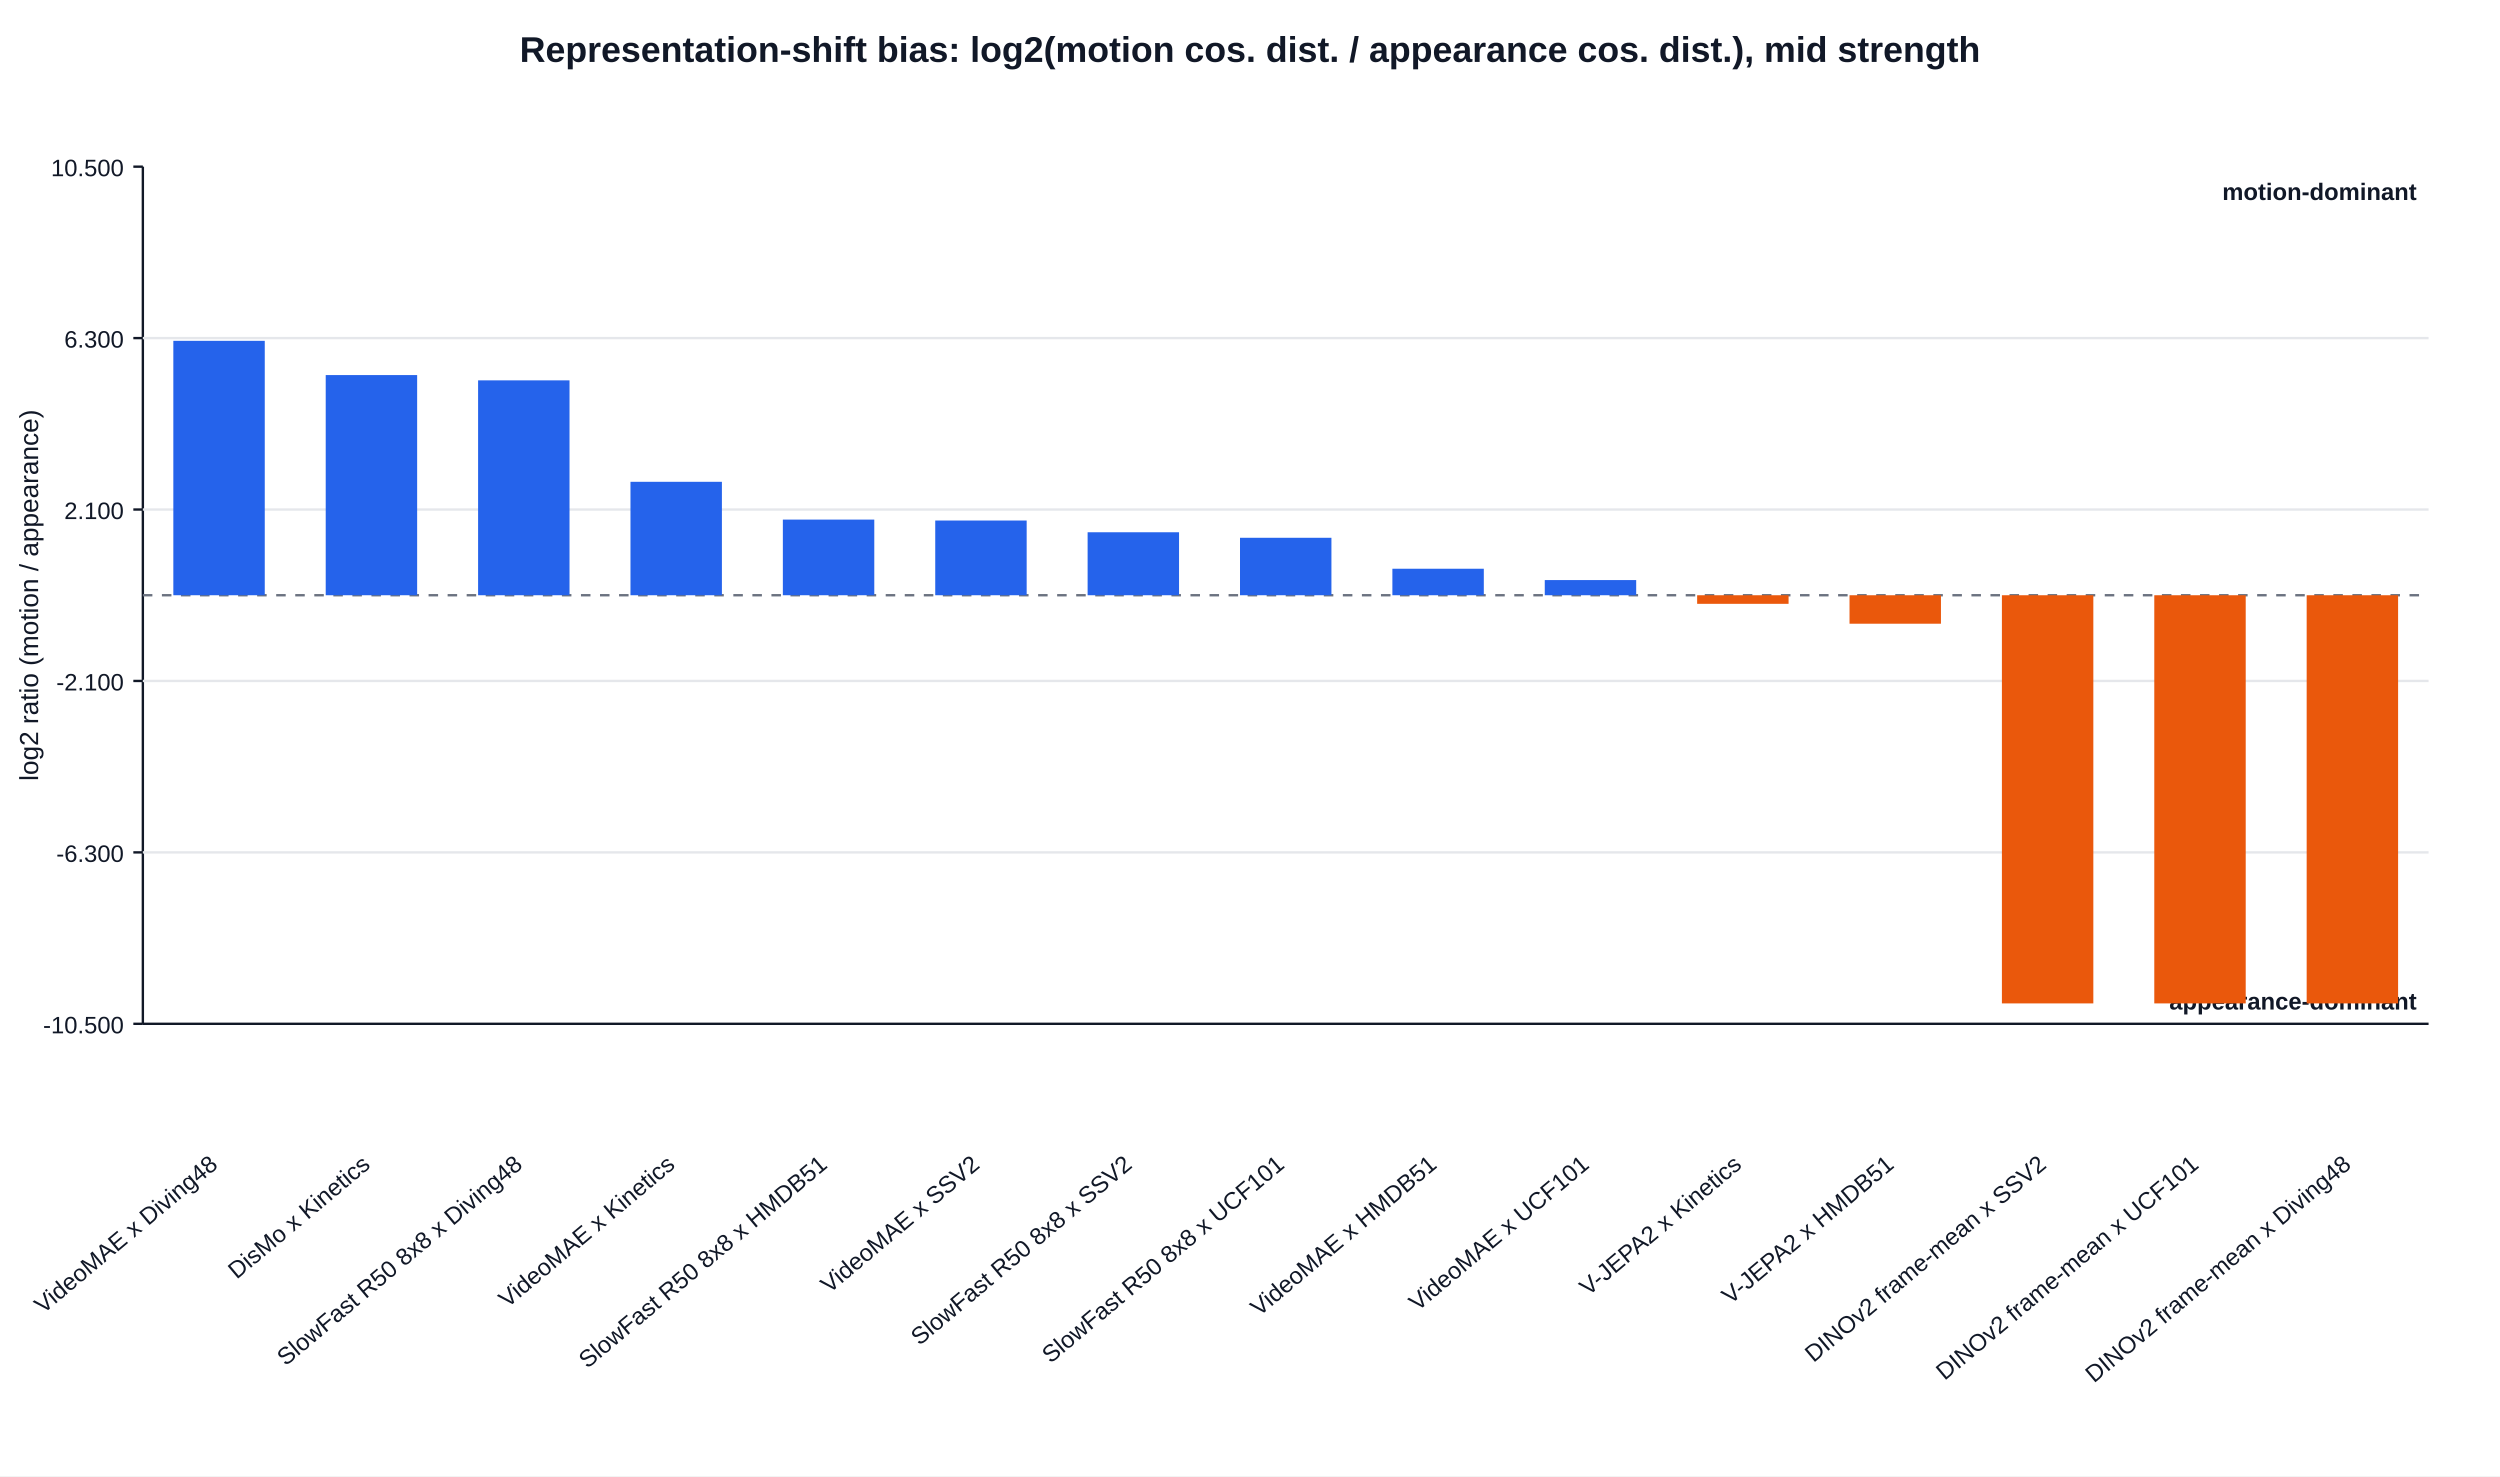
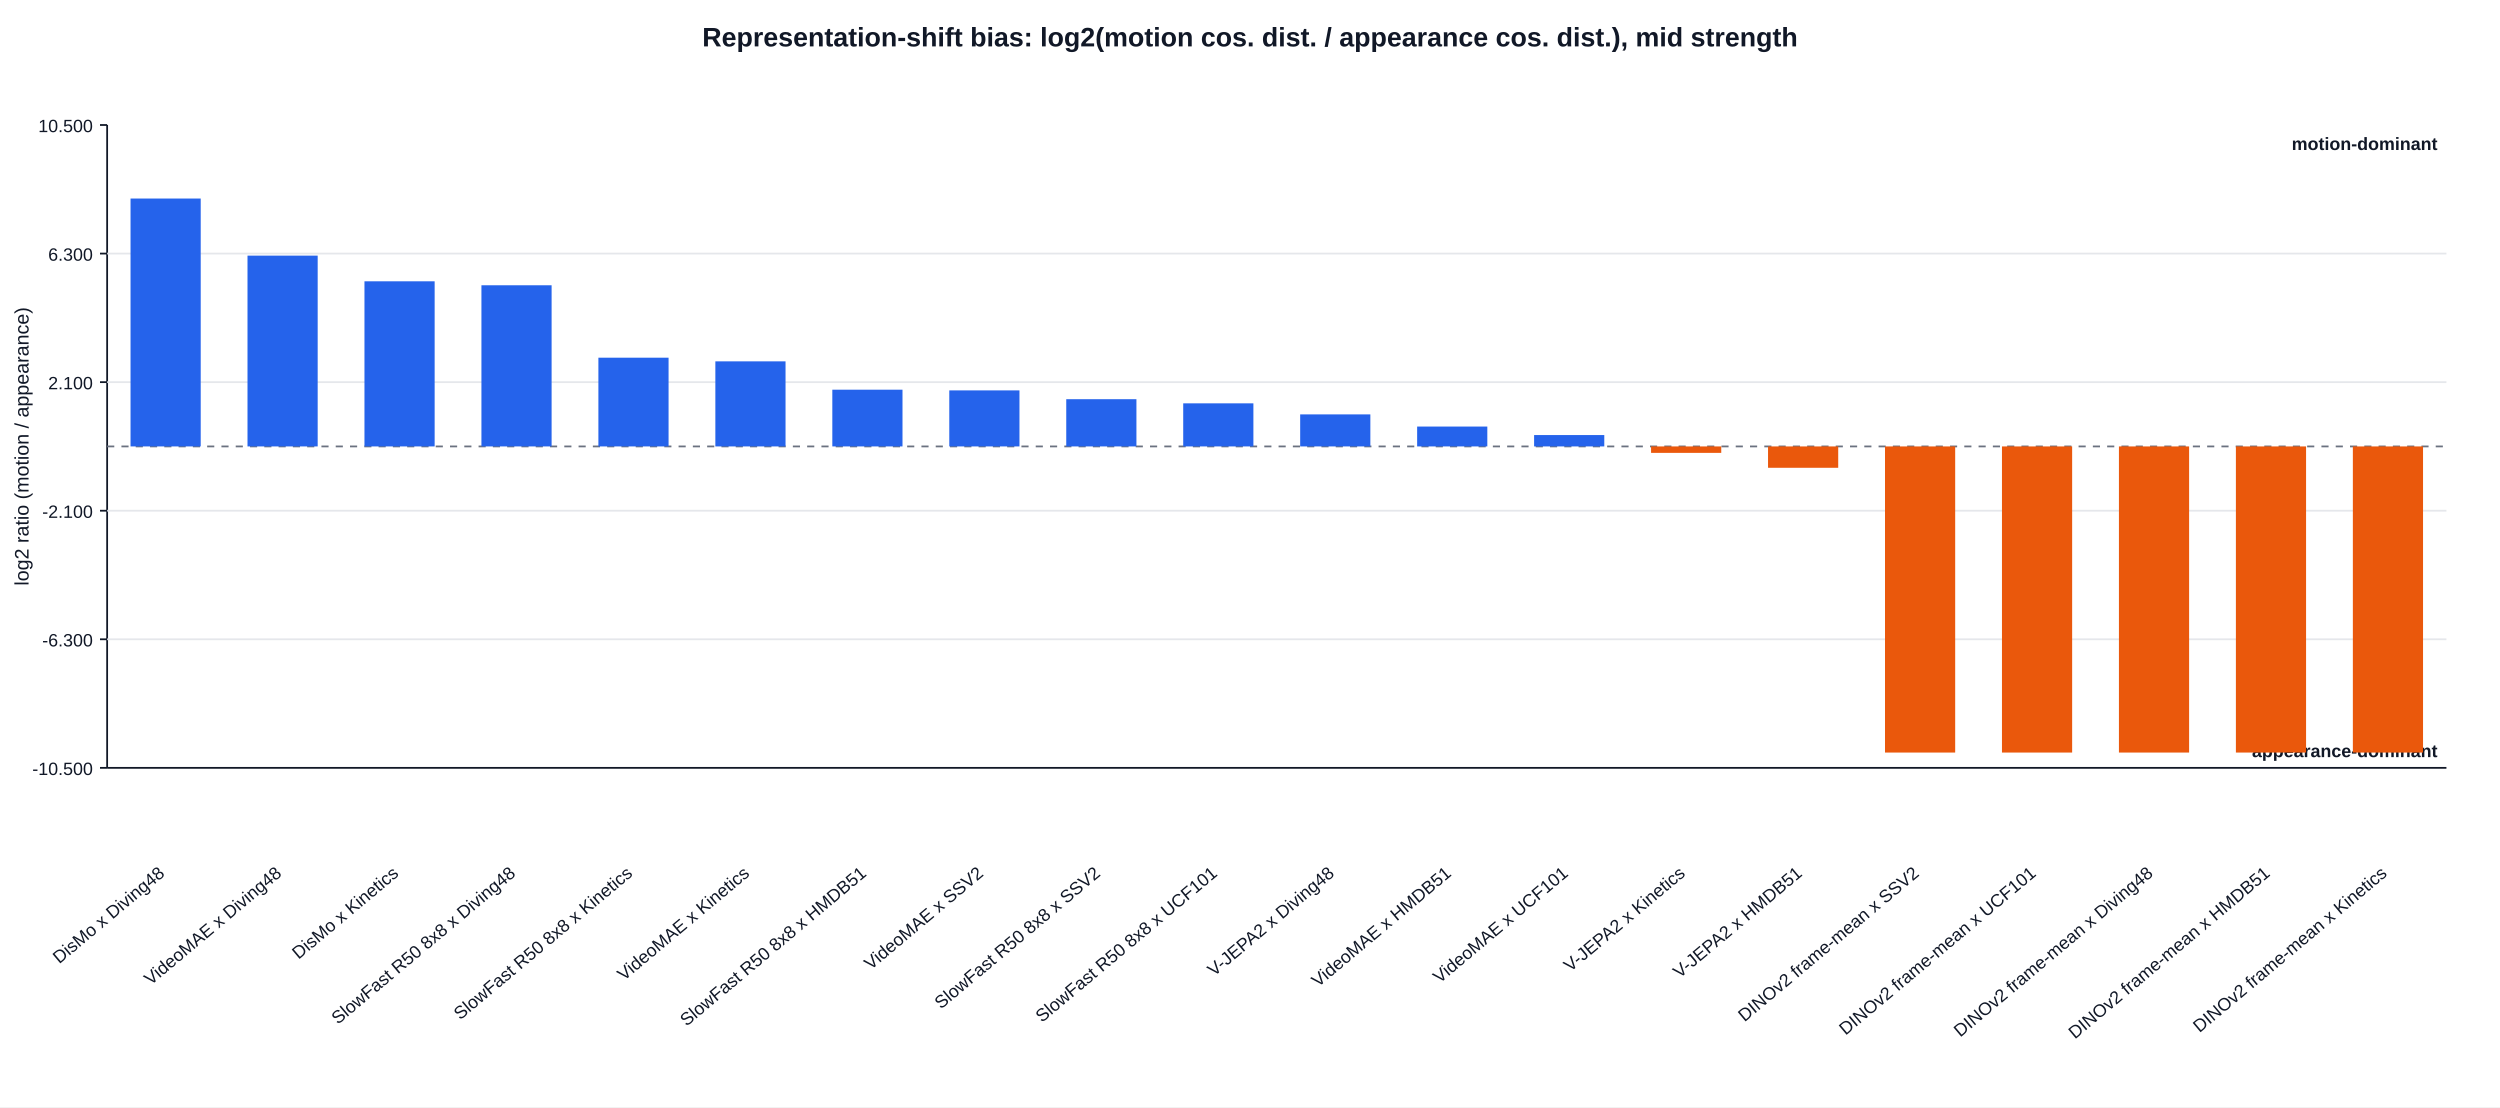
- <svg xmlns="http://www.w3.org/2000/svg" width="1050" height="620" viewBox="0 0 1050 620">
+ <svg xmlns="http://www.w3.org/2000/svg" width="1400" height="620" viewBox="0 0 1400 620">
  <rect width="100%" height="100%" fill="#ffffff" />
  <style>text { font-family: Arial, Helvetica, sans-serif; fill: #111827; }</style>
-   <text x="525.00" y="26.00" font-size="15" font-weight="700" text-anchor="middle">Representation-shift bias: log2(motion cos. dist. / appearance cos. dist.), mid strength</text>
+   <text x="700.00" y="26.00" font-size="15" font-weight="700" text-anchor="middle">Representation-shift bias: log2(motion cos. dist. / appearance cos. dist.), mid strength</text>
  <text x="16.00" y="250.00" font-size="11" font-weight="400" text-anchor="middle" transform="rotate(-90 16.00 250.00)">log2 ratio (motion / appearance)</text>
-   <line x1="60" y1="430" x2="1020" y2="430" stroke="#111827" stroke-width="1" />
+   <line x1="60" y1="430" x2="1370" y2="430" stroke="#111827" stroke-width="1" />
  <line x1="60" y1="70" x2="60" y2="430" stroke="#111827" stroke-width="1" />
  <line x1="56" y1="430.00" x2="60" y2="430.00" stroke="#111827" />
  <text x="52.00" y="434.00" font-size="10" font-weight="400" text-anchor="end">-10.500</text>
  <line x1="56" y1="358.00" x2="60" y2="358.00" stroke="#111827" />
  <text x="52.00" y="362.00" font-size="10" font-weight="400" text-anchor="end">-6.300</text>
-   <line x1="60" y1="358.00" x2="1020" y2="358.00" stroke="#e5e7eb" stroke-width="1" />
+   <line x1="60" y1="358.00" x2="1370" y2="358.00" stroke="#e5e7eb" stroke-width="1" />
  <line x1="56" y1="286.00" x2="60" y2="286.00" stroke="#111827" />
  <text x="52.00" y="290.00" font-size="10" font-weight="400" text-anchor="end">-2.100</text>
-   <line x1="60" y1="286.00" x2="1020" y2="286.00" stroke="#e5e7eb" stroke-width="1" />
+   <line x1="60" y1="286.00" x2="1370" y2="286.00" stroke="#e5e7eb" stroke-width="1" />
  <line x1="56" y1="214.00" x2="60" y2="214.00" stroke="#111827" />
  <text x="52.00" y="218.00" font-size="10" font-weight="400" text-anchor="end">2.100</text>
-   <line x1="60" y1="214.00" x2="1020" y2="214.00" stroke="#e5e7eb" stroke-width="1" />
+   <line x1="60" y1="214.00" x2="1370" y2="214.00" stroke="#e5e7eb" stroke-width="1" />
  <line x1="56" y1="142.00" x2="60" y2="142.00" stroke="#111827" />
  <text x="52.00" y="146.00" font-size="10" font-weight="400" text-anchor="end">6.300</text>
-   <line x1="60" y1="142.00" x2="1020" y2="142.00" stroke="#e5e7eb" stroke-width="1" />
+   <line x1="60" y1="142.00" x2="1370" y2="142.00" stroke="#e5e7eb" stroke-width="1" />
  <line x1="56" y1="70.00" x2="60" y2="70.00" stroke="#111827" />
  <text x="52.00" y="74.00" font-size="10" font-weight="400" text-anchor="end">10.500</text>
-   <line x1="60" y1="250.00" x2="1020" y2="250.00" stroke="#6b7280" stroke-dasharray="4 4" />
-   <text x="1015.00" y="84.00" font-size="10" font-weight="600" text-anchor="end">motion-dominant</text>
-   <text x="1015.00" y="424.00" font-size="10" font-weight="600" text-anchor="end">appearance-dominant</text>
-   <rect x="72.80" y="143.15" width="38.40" height="106.85" fill="#2563eb" />
-   <text x="92.00" y="490.00" font-size="10" font-weight="400" text-anchor="end" transform="rotate(-40 92.00 490.00)">VideoMAE x Diving48</text>
-   <rect x="136.80" y="157.53" width="38.40" height="92.47" fill="#2563eb" />
-   <text x="156.00" y="490.00" font-size="10" font-weight="400" text-anchor="end" transform="rotate(-40 156.00 490.00)">DisMo x Kinetics</text>
-   <rect x="200.80" y="159.75" width="38.40" height="90.25" fill="#2563eb" />
-   <text x="220.00" y="490.00" font-size="10" font-weight="400" text-anchor="end" transform="rotate(-40 220.00 490.00)">SlowFast R50 8x8 x Diving48</text>
-   <rect x="264.80" y="202.36" width="38.40" height="47.64" fill="#2563eb" />
-   <text x="284.00" y="490.00" font-size="10" font-weight="400" text-anchor="end" transform="rotate(-40 284.00 490.00)">VideoMAE x Kinetics</text>
-   <rect x="328.80" y="218.23" width="38.40" height="31.77" fill="#2563eb" />
-   <text x="348.00" y="490.00" font-size="10" font-weight="400" text-anchor="end" transform="rotate(-40 348.00 490.00)">SlowFast R50 8x8 x HMDB51</text>
-   <rect x="392.80" y="218.62" width="38.40" height="31.38" fill="#2563eb" />
-   <text x="412.00" y="490.00" font-size="10" font-weight="400" text-anchor="end" transform="rotate(-40 412.00 490.00)">VideoMAE x SSV2</text>
-   <rect x="456.80" y="223.55" width="38.40" height="26.45" fill="#2563eb" />
-   <text x="476.00" y="490.00" font-size="10" font-weight="400" text-anchor="end" transform="rotate(-40 476.00 490.00)">SlowFast R50 8x8 x SSV2</text>
-   <rect x="520.80" y="225.87" width="38.40" height="24.13" fill="#2563eb" />
-   <text x="540.00" y="490.00" font-size="10" font-weight="400" text-anchor="end" transform="rotate(-40 540.00 490.00)">SlowFast R50 8x8 x UCF101</text>
-   <rect x="584.80" y="238.87" width="38.40" height="11.13" fill="#2563eb" />
-   <text x="604.00" y="490.00" font-size="10" font-weight="400" text-anchor="end" transform="rotate(-40 604.00 490.00)">VideoMAE x HMDB51</text>
-   <rect x="648.80" y="243.63" width="38.40" height="6.37" fill="#2563eb" />
-   <text x="668.00" y="490.00" font-size="10" font-weight="400" text-anchor="end" transform="rotate(-40 668.00 490.00)">VideoMAE x UCF101</text>
-   <rect x="712.80" y="250.00" width="38.40" height="3.61" fill="#ea580c" />
-   <text x="732.00" y="490.00" font-size="10" font-weight="400" text-anchor="end" transform="rotate(-40 732.00 490.00)">V-JEPA2 x Kinetics</text>
-   <rect x="776.80" y="250.00" width="38.40" height="11.96" fill="#ea580c" />
-   <text x="796.00" y="490.00" font-size="10" font-weight="400" text-anchor="end" transform="rotate(-40 796.00 490.00)">V-JEPA2 x HMDB51</text>
-   <rect x="840.80" y="250.00" width="38.40" height="171.43" fill="#ea580c" />
-   <text x="860.00" y="490.00" font-size="10" font-weight="400" text-anchor="end" transform="rotate(-40 860.00 490.00)">DINOv2 frame-mean x SSV2</text>
-   <rect x="904.80" y="250.00" width="38.40" height="171.43" fill="#ea580c" />
-   <text x="924.00" y="490.00" font-size="10" font-weight="400" text-anchor="end" transform="rotate(-40 924.00 490.00)">DINOv2 frame-mean x UCF101</text>
-   <rect x="968.80" y="250.00" width="38.40" height="171.43" fill="#ea580c" />
-   <text x="988.00" y="490.00" font-size="10" font-weight="400" text-anchor="end" transform="rotate(-40 988.00 490.00)">DINOv2 frame-mean x Diving48</text>
+   <line x1="60" y1="250.00" x2="1370" y2="250.00" stroke="#6b7280" stroke-dasharray="4 4" />
+   <text x="1365.00" y="84.00" font-size="10" font-weight="600" text-anchor="end">motion-dominant</text>
+   <text x="1365.00" y="424.00" font-size="10" font-weight="600" text-anchor="end">appearance-dominant</text>
+   <rect x="73.10" y="111.18" width="39.30" height="138.82" fill="#2563eb" />
+   <text x="92.75" y="490.00" font-size="10" font-weight="400" text-anchor="end" transform="rotate(-40 92.75 490.00)">DisMo x Diving48</text>
+   <rect x="138.60" y="143.15" width="39.30" height="106.85" fill="#2563eb" />
+   <text x="158.25" y="490.00" font-size="10" font-weight="400" text-anchor="end" transform="rotate(-40 158.25 490.00)">VideoMAE x Diving48</text>
+   <rect x="204.10" y="157.53" width="39.30" height="92.47" fill="#2563eb" />
+   <text x="223.75" y="490.00" font-size="10" font-weight="400" text-anchor="end" transform="rotate(-40 223.75 490.00)">DisMo x Kinetics</text>
+   <rect x="269.60" y="159.75" width="39.30" height="90.25" fill="#2563eb" />
+   <text x="289.25" y="490.00" font-size="10" font-weight="400" text-anchor="end" transform="rotate(-40 289.25 490.00)">SlowFast R50 8x8 x Diving48</text>
+   <rect x="335.10" y="200.31" width="39.30" height="49.69" fill="#2563eb" />
+   <text x="354.75" y="490.00" font-size="10" font-weight="400" text-anchor="end" transform="rotate(-40 354.75 490.00)">SlowFast R50 8x8 x Kinetics</text>
+   <rect x="400.60" y="202.36" width="39.30" height="47.64" fill="#2563eb" />
+   <text x="420.25" y="490.00" font-size="10" font-weight="400" text-anchor="end" transform="rotate(-40 420.25 490.00)">VideoMAE x Kinetics</text>
+   <rect x="466.10" y="218.23" width="39.30" height="31.77" fill="#2563eb" />
+   <text x="485.75" y="490.00" font-size="10" font-weight="400" text-anchor="end" transform="rotate(-40 485.75 490.00)">SlowFast R50 8x8 x HMDB51</text>
+   <rect x="531.60" y="218.62" width="39.30" height="31.38" fill="#2563eb" />
+   <text x="551.25" y="490.00" font-size="10" font-weight="400" text-anchor="end" transform="rotate(-40 551.25 490.00)">VideoMAE x SSV2</text>
+   <rect x="597.10" y="223.55" width="39.30" height="26.45" fill="#2563eb" />
+   <text x="616.75" y="490.00" font-size="10" font-weight="400" text-anchor="end" transform="rotate(-40 616.75 490.00)">SlowFast R50 8x8 x SSV2</text>
+   <rect x="662.60" y="225.87" width="39.30" height="24.13" fill="#2563eb" />
+   <text x="682.25" y="490.00" font-size="10" font-weight="400" text-anchor="end" transform="rotate(-40 682.25 490.00)">SlowFast R50 8x8 x UCF101</text>
+   <rect x="728.10" y="232.06" width="39.30" height="17.94" fill="#2563eb" />
+   <text x="747.75" y="490.00" font-size="10" font-weight="400" text-anchor="end" transform="rotate(-40 747.75 490.00)">V-JEPA2 x Diving48</text>
+   <rect x="793.60" y="238.87" width="39.30" height="11.13" fill="#2563eb" />
+   <text x="813.25" y="490.00" font-size="10" font-weight="400" text-anchor="end" transform="rotate(-40 813.25 490.00)">VideoMAE x HMDB51</text>
+   <rect x="859.10" y="243.63" width="39.30" height="6.37" fill="#2563eb" />
+   <text x="878.75" y="490.00" font-size="10" font-weight="400" text-anchor="end" transform="rotate(-40 878.75 490.00)">VideoMAE x UCF101</text>
+   <rect x="924.60" y="250.00" width="39.30" height="3.61" fill="#ea580c" />
+   <text x="944.25" y="490.00" font-size="10" font-weight="400" text-anchor="end" transform="rotate(-40 944.25 490.00)">V-JEPA2 x Kinetics</text>
+   <rect x="990.10" y="250.00" width="39.30" height="11.96" fill="#ea580c" />
+   <text x="1009.75" y="490.00" font-size="10" font-weight="400" text-anchor="end" transform="rotate(-40 1009.75 490.00)">V-JEPA2 x HMDB51</text>
+   <rect x="1055.60" y="250.00" width="39.30" height="171.43" fill="#ea580c" />
+   <text x="1075.25" y="490.00" font-size="10" font-weight="400" text-anchor="end" transform="rotate(-40 1075.25 490.00)">DINOv2 frame-mean x SSV2</text>
+   <rect x="1121.10" y="250.00" width="39.30" height="171.43" fill="#ea580c" />
+   <text x="1140.75" y="490.00" font-size="10" font-weight="400" text-anchor="end" transform="rotate(-40 1140.75 490.00)">DINOv2 frame-mean x UCF101</text>
+   <rect x="1186.60" y="250.00" width="39.30" height="171.43" fill="#ea580c" />
+   <text x="1206.25" y="490.00" font-size="10" font-weight="400" text-anchor="end" transform="rotate(-40 1206.25 490.00)">DINOv2 frame-mean x Diving48</text>
+   <rect x="1252.10" y="250.00" width="39.30" height="171.43" fill="#ea580c" />
+   <text x="1271.75" y="490.00" font-size="10" font-weight="400" text-anchor="end" transform="rotate(-40 1271.75 490.00)">DINOv2 frame-mean x HMDB51</text>
+   <rect x="1317.60" y="250.00" width="39.30" height="171.43" fill="#ea580c" />
+   <text x="1337.25" y="490.00" font-size="10" font-weight="400" text-anchor="end" transform="rotate(-40 1337.25 490.00)">DINOv2 frame-mean x Kinetics</text>
</svg>
